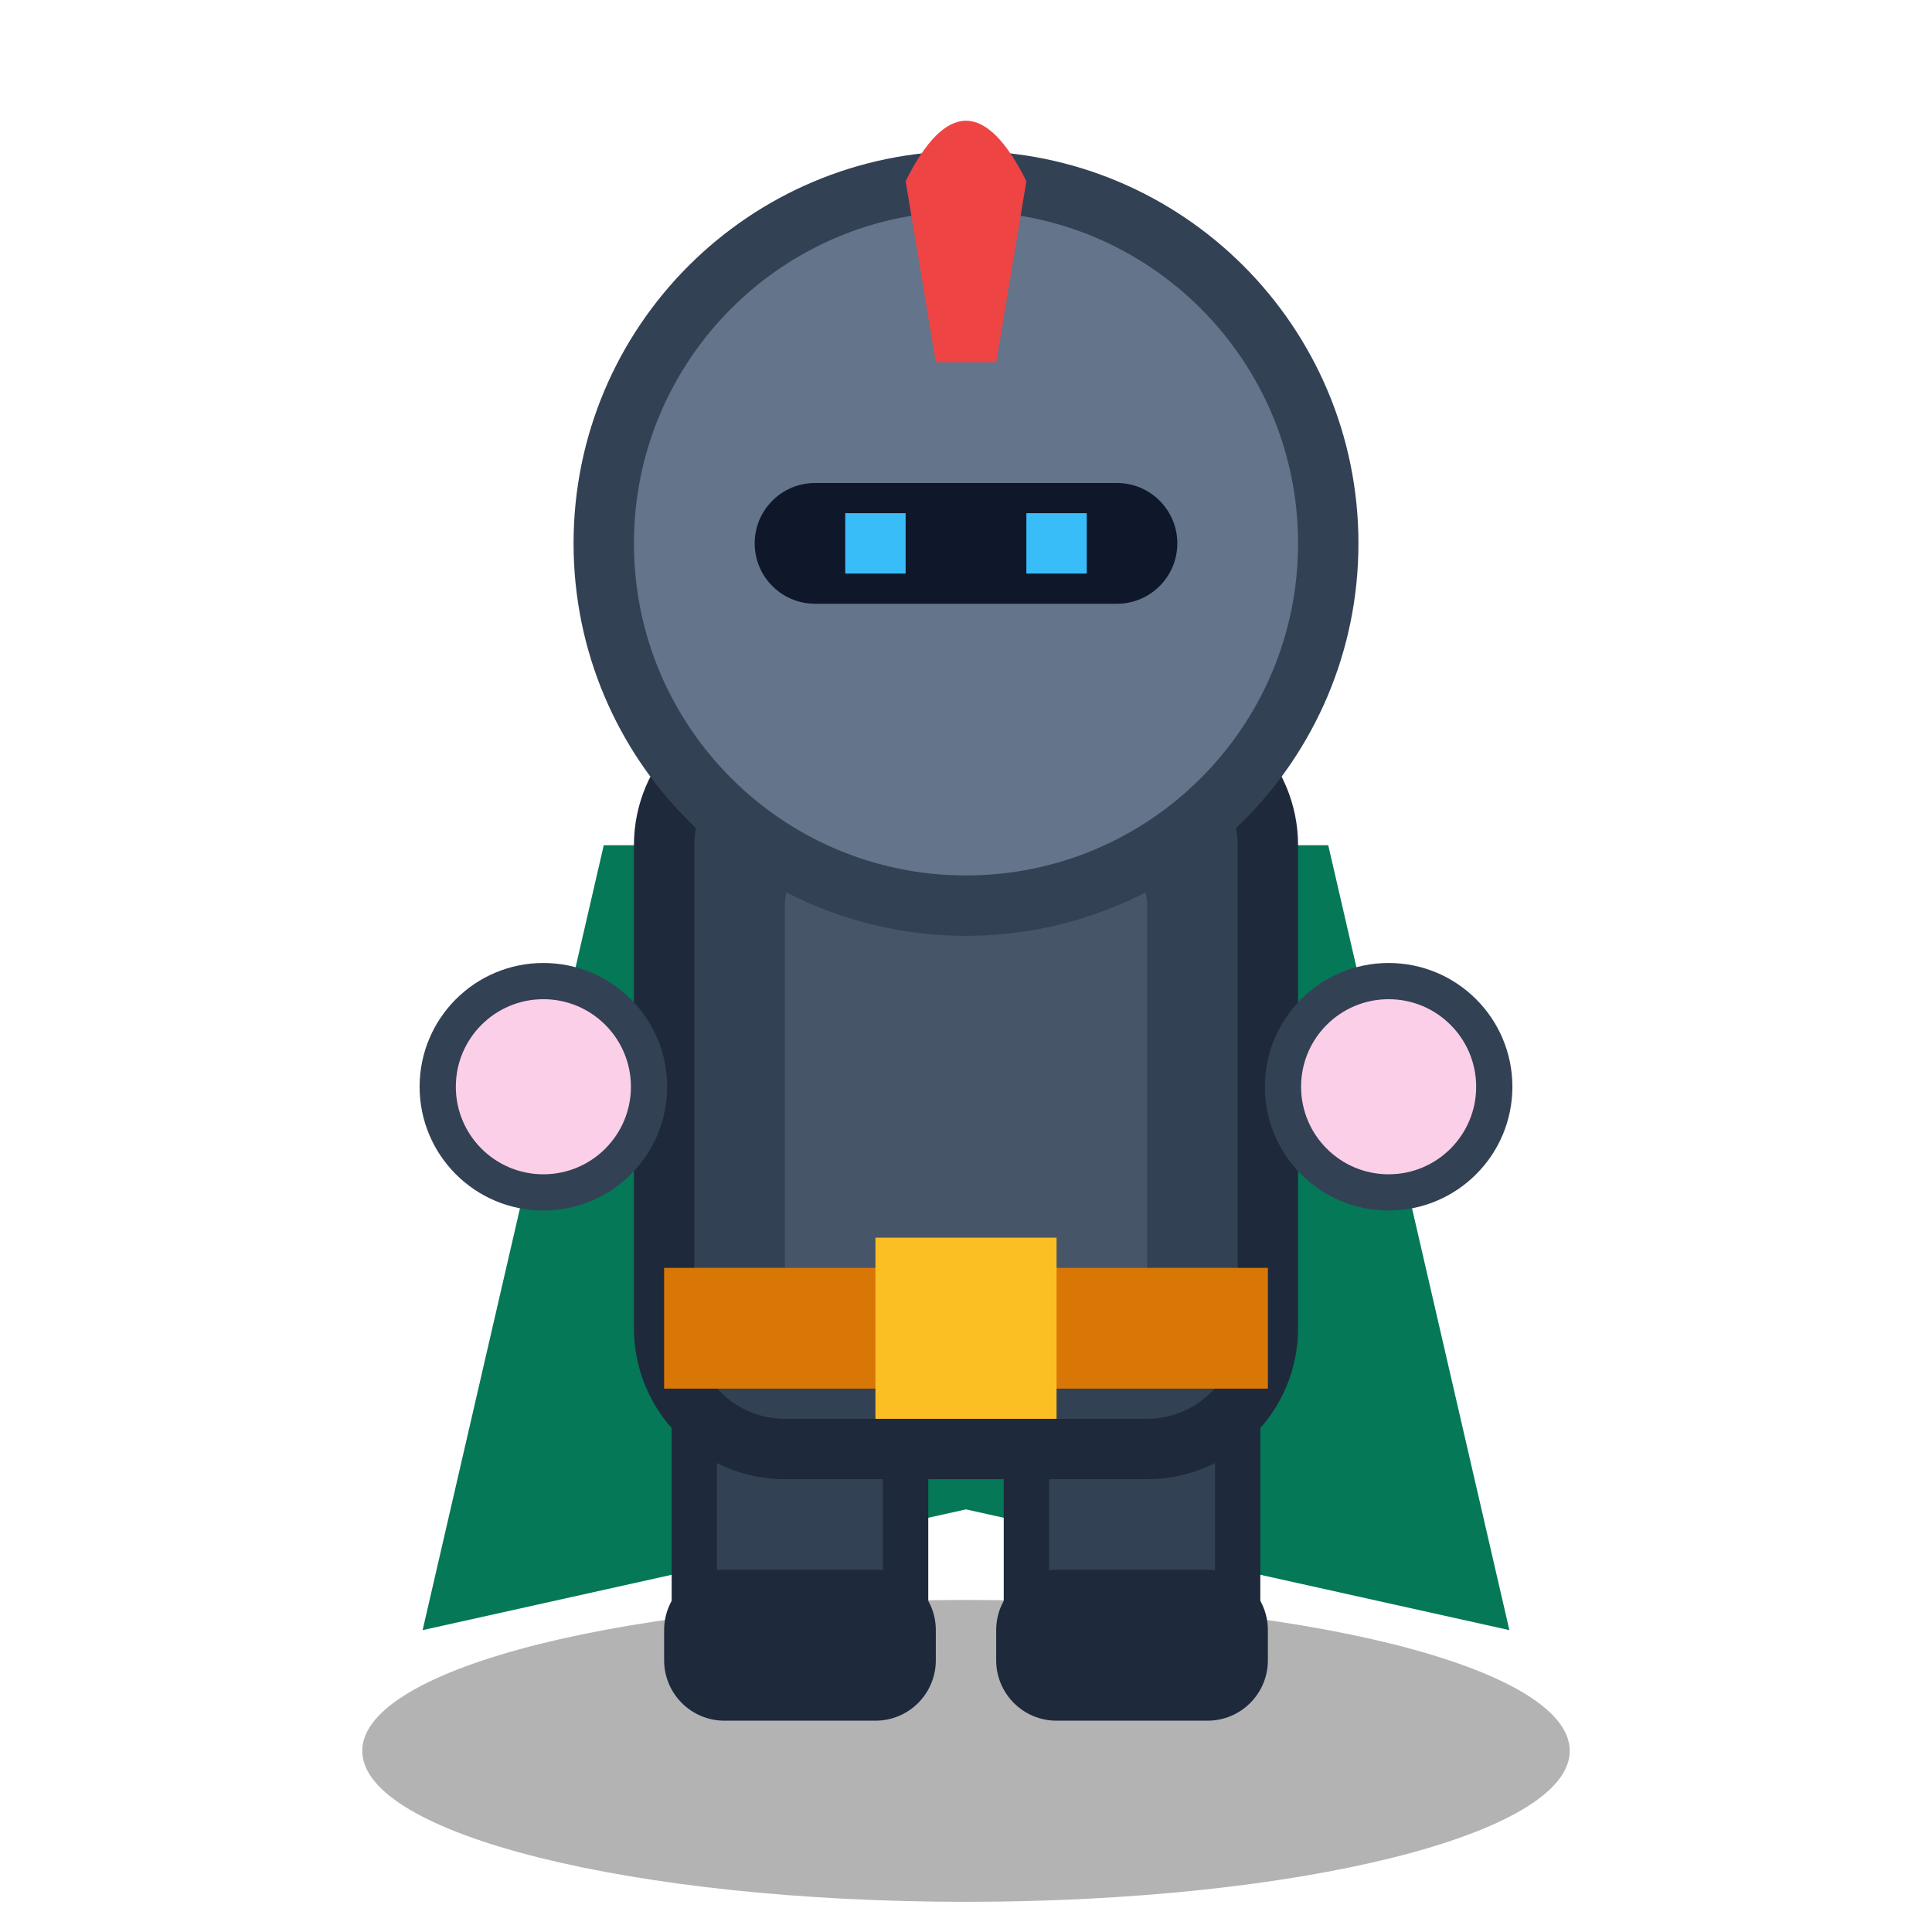
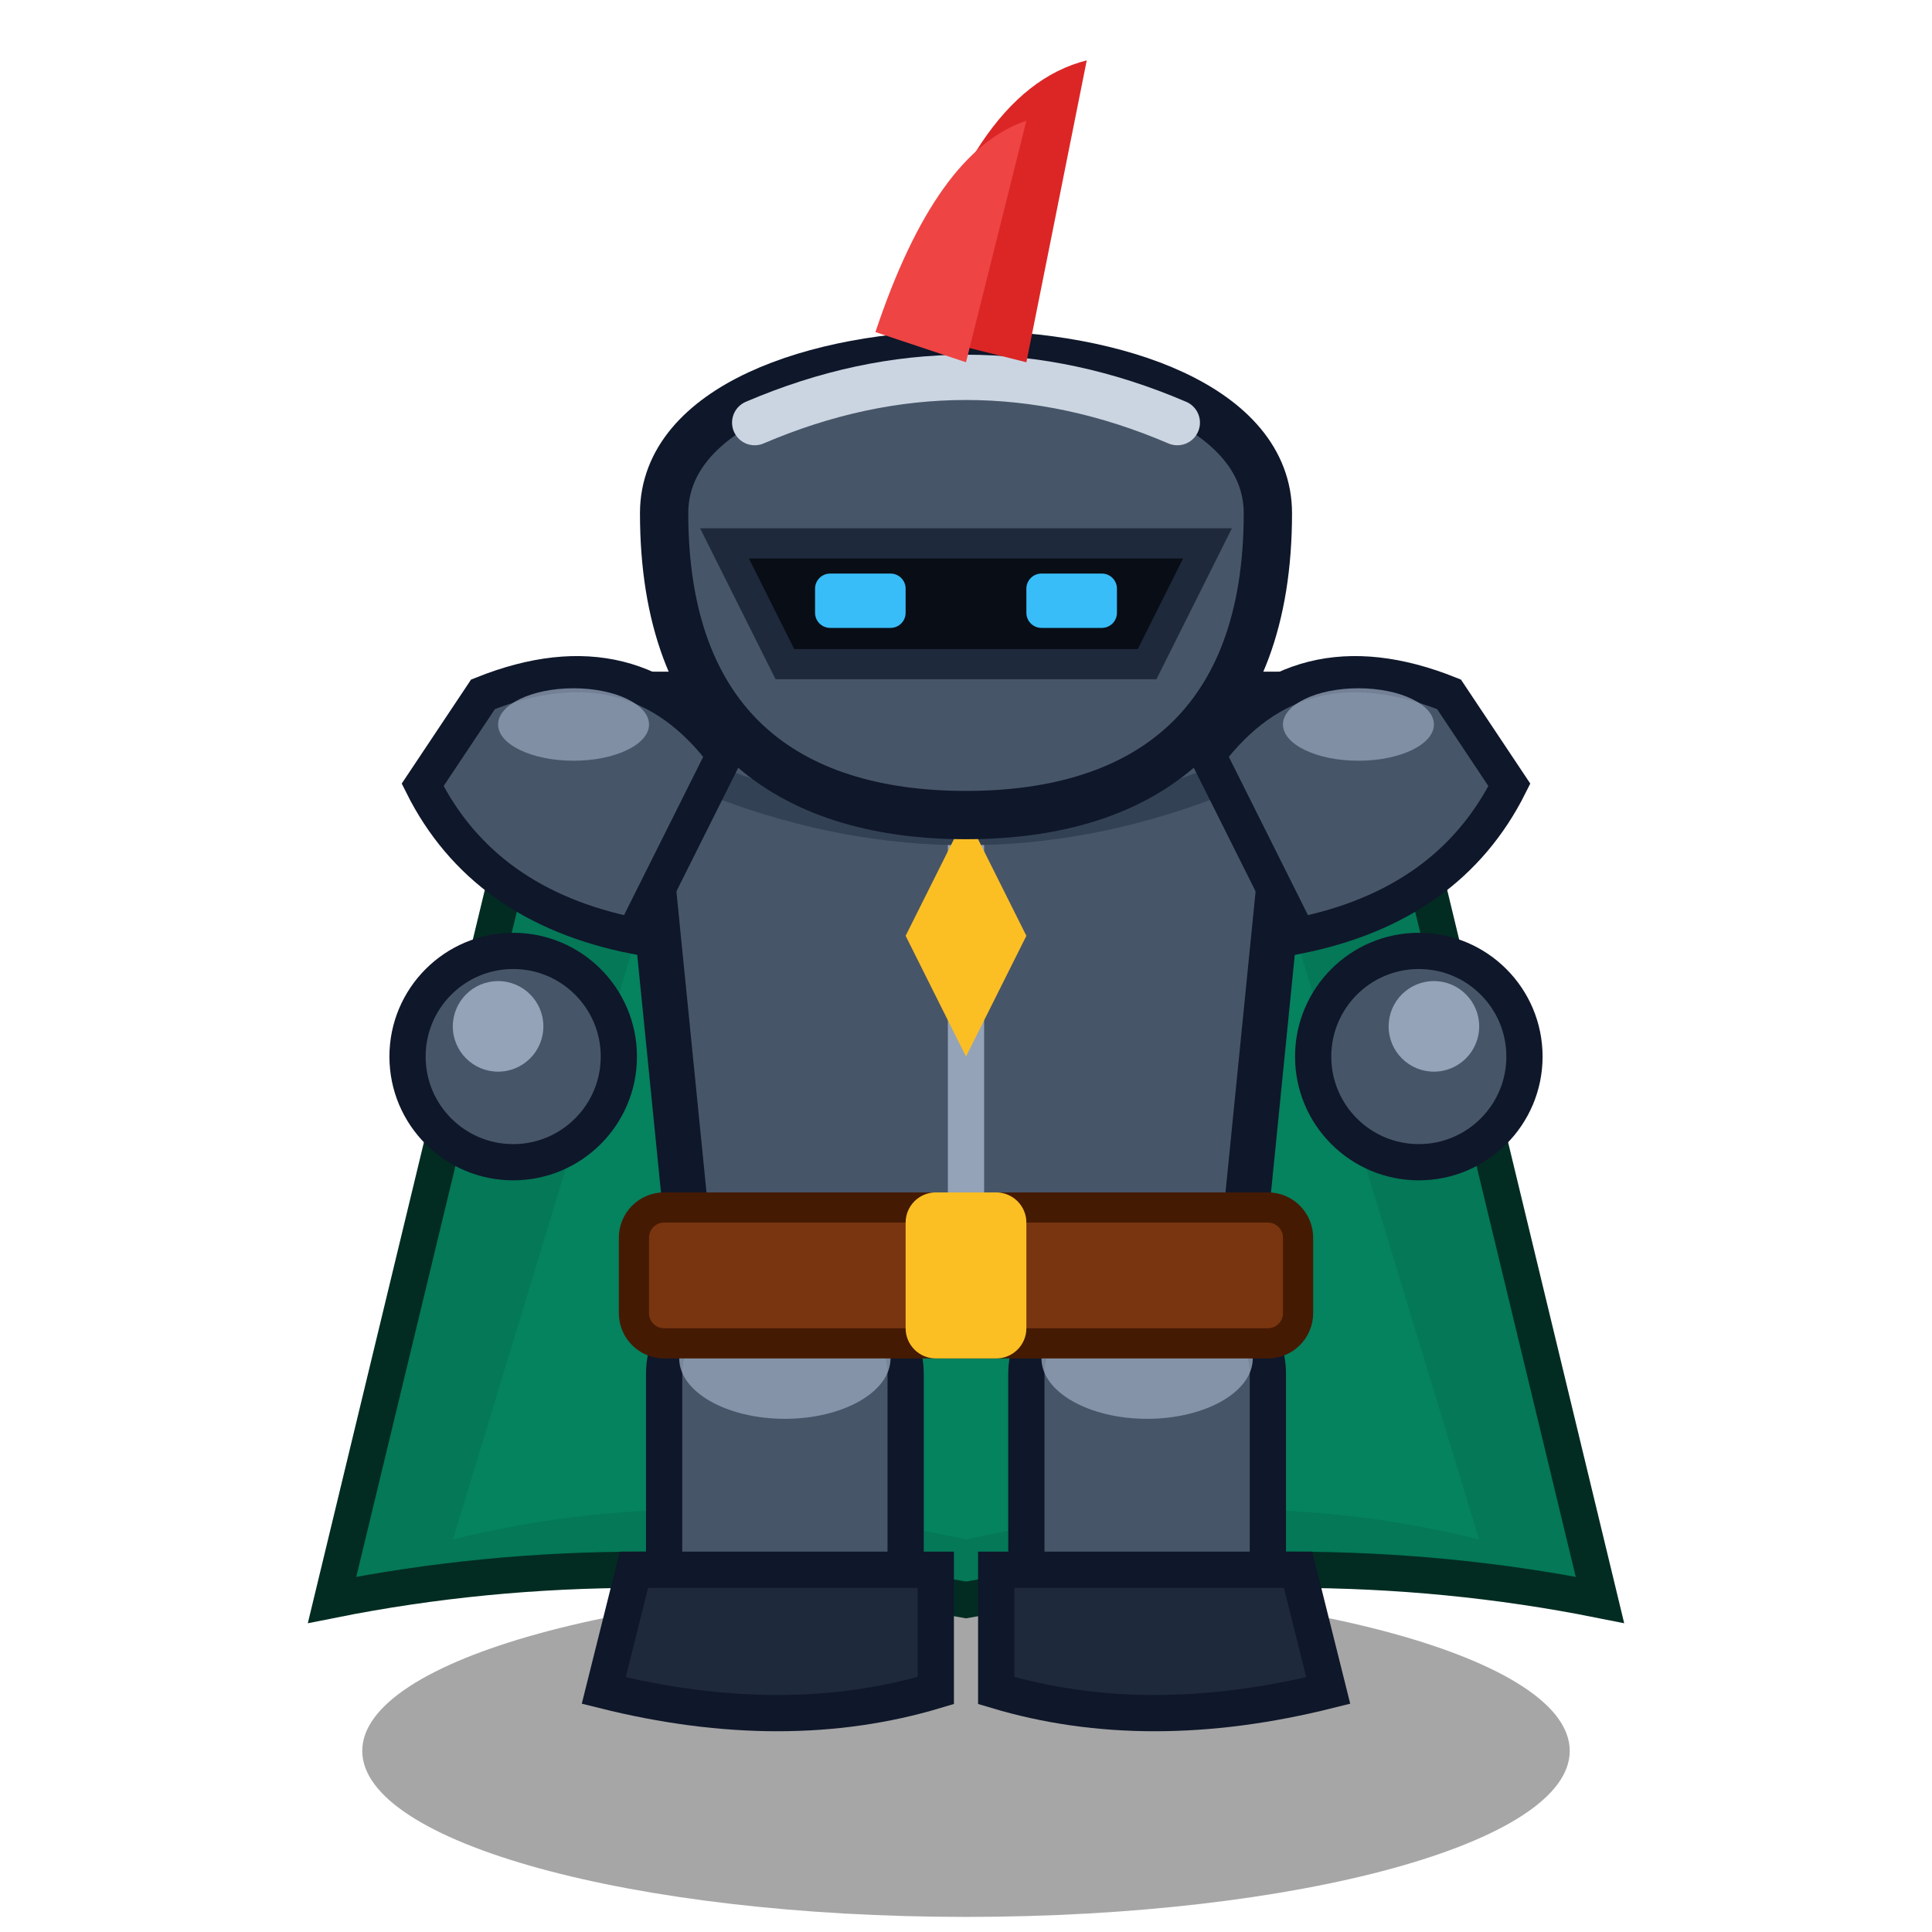
<svg xmlns="http://www.w3.org/2000/svg" viewBox="0 0 64 64" width="64" height="64">
-   <ellipse cx="32" cy="58" rx="20" ry="5" fill="rgba(0,0,0,0.3)" />
-   <path d="M20 28 L14 54 L32 50 L50 54 L44 28 Z" fill="#047857" />
-   <rect x="23" y="44" width="7" height="12" rx="2" fill="#334155" stroke="#1e293b" stroke-width="1.5" />
-   <rect x="22" y="52" width="9" height="5" rx="2" fill="#1e293b" />
-   <rect x="34" y="44" width="7" height="12" rx="2" fill="#334155" stroke="#1e293b" stroke-width="1.5" />
-   <rect x="33" y="52" width="9" height="5" rx="2" fill="#1e293b" />
-   <rect x="22" y="24" width="20" height="24" rx="4" fill="#334155" stroke="#1e293b" stroke-width="2" />
-   <rect x="26" y="28" width="12" height="16" rx="2" fill="#475569" />
-   <rect x="22" y="42" width="20" height="4" fill="#d97706" />
-   <rect x="29" y="41" width="6" height="6" fill="#fbbf24" />
-   <circle cx="32" cy="18" r="12" fill="#64748b" stroke="#334155" stroke-width="2" />
-   <path d="M30 6 Q32 2 34 6 L33 12 L31 12 Z" fill="#ef4444" />
-   <rect x="25" y="16" width="14" height="4" rx="2" fill="#0f172a" />
-   <rect x="28" y="17" width="2" height="2" fill="#38bdf8" />
-   <rect x="34" y="17" width="2" height="2" fill="#38bdf8" />
-   <circle cx="18" cy="36" r="3.5" fill="#fbcfe8" stroke="#334155" stroke-width="1.2" />
-   <circle cx="46" cy="36" r="3.5" fill="#fbcfe8" stroke="#334155" stroke-width="1.2" />
+   <ellipse cx="32" cy="58" rx="20" ry="5.5" fill="rgba(0,0,0,0.35)" />
+   <path d="M18 24 L11 53 Q21 51 32 53 Q43 51 53 53 L46 24 Z" fill="#047857" stroke="#022c22" stroke-width="1.2" />
+   <path d="M22 28 L15 51 Q23 49 32 51 Q41 49 49 51 L42 28 Z" fill="#059669" opacity="0.35" />
+   <rect x="22" y="43" width="8" height="12" rx="2.5" fill="#475569" stroke="#0f172a" stroke-width="1.2" />
+   <ellipse cx="26" cy="45" rx="3.5" ry="2" fill="#94a3b8" opacity="0.8" />
+   <path d="M21 52 L31 52 L31 56 Q26 57.5 20 56 Z" fill="#1e293b" stroke="#0f172a" stroke-width="1.2" />
+   <rect x="34" y="43" width="8" height="12" rx="2.5" fill="#475569" stroke="#0f172a" stroke-width="1.2" />
+   <ellipse cx="38" cy="45" rx="3.5" ry="2" fill="#94a3b8" opacity="0.8" />
+   <path d="M33 52 L43 52 L44 56 Q38 57.5 33 56 Z" fill="#1e293b" stroke="#0f172a" stroke-width="1.2" />
+   <path d="M21 23 L43 23 L41 43 L23 43 Z" fill="#475569" stroke="#0f172a" stroke-width="1.5" />
+   <path d="M32 24 L32 42" stroke="#94a3b8" stroke-width="1.2" stroke-linecap="round" />
+   <path d="M24 26 Q32 29 40 26" stroke="#334155" stroke-width="1" fill="none" />
+   <polygon points="32,27 34,31 32,35 30,31" fill="#fbbf24" />
+   <rect x="21" y="40" width="22" height="4.5" rx="1" fill="#78350f" stroke="#451a03" stroke-width="1" />
+   <rect x="30" y="39.5" width="4" height="5.5" rx="1" fill="#fbbf24" />
+   <path d="M16 23 Q21 21 24 25 L21 31 Q16 30 14 26 Z" fill="#475569" stroke="#0f172a" stroke-width="1.2" />
+   <ellipse cx="19" cy="24" rx="2.5" ry="1.2" fill="#94a3b8" opacity="0.75" />
+   <path d="M48 23 Q43 21 40 25 L43 31 Q48 30 50 26 Z" fill="#475569" stroke="#0f172a" stroke-width="1.2" />
+   <ellipse cx="45" cy="24" rx="2.5" ry="1.2" fill="#94a3b8" opacity="0.75" />
+   <ellipse cx="17" cy="35" rx="3.5" ry="3.5" fill="#475569" stroke="#0f172a" stroke-width="1.2" />
+   <circle cx="16.5" cy="34" r="1.5" fill="#94a3b8" />
+   <ellipse cx="47" cy="35" rx="3.5" ry="3.5" fill="#475569" stroke="#0f172a" stroke-width="1.2" />
+   <circle cx="47.5" cy="34" r="1.5" fill="#94a3b8" />
+   <path d="M22 17 C22 10 42 10 42 17 C42 24 38 27 32 27 C26 27 22 24 22 17 Z" fill="#475569" stroke="#0f172a" stroke-width="1.6" />
+   <path d="M25 14 Q32 11 39 14" stroke="#cbd5e1" stroke-width="1.5" stroke-linecap="round" fill="none" />
+   <path d="M24 18 L40 18 L38 22 L26 22 Z" fill="#090d16" stroke="#1e293b" stroke-width="1" />
+   <rect x="27" y="19" width="3" height="1.8" rx="0.5" fill="#38bdf8" />
+   <rect x="34" y="19" width="3" height="1.8" rx="0.5" fill="#38bdf8" />
+   <path d="M30 11 Q32 3 36 2 Q35 7 34 12 Z" fill="#dc2626" />
+   <path d="M29 11 Q31 5 34 4 Q33 8 32 12 Z" fill="#ef4444" />
</svg>
